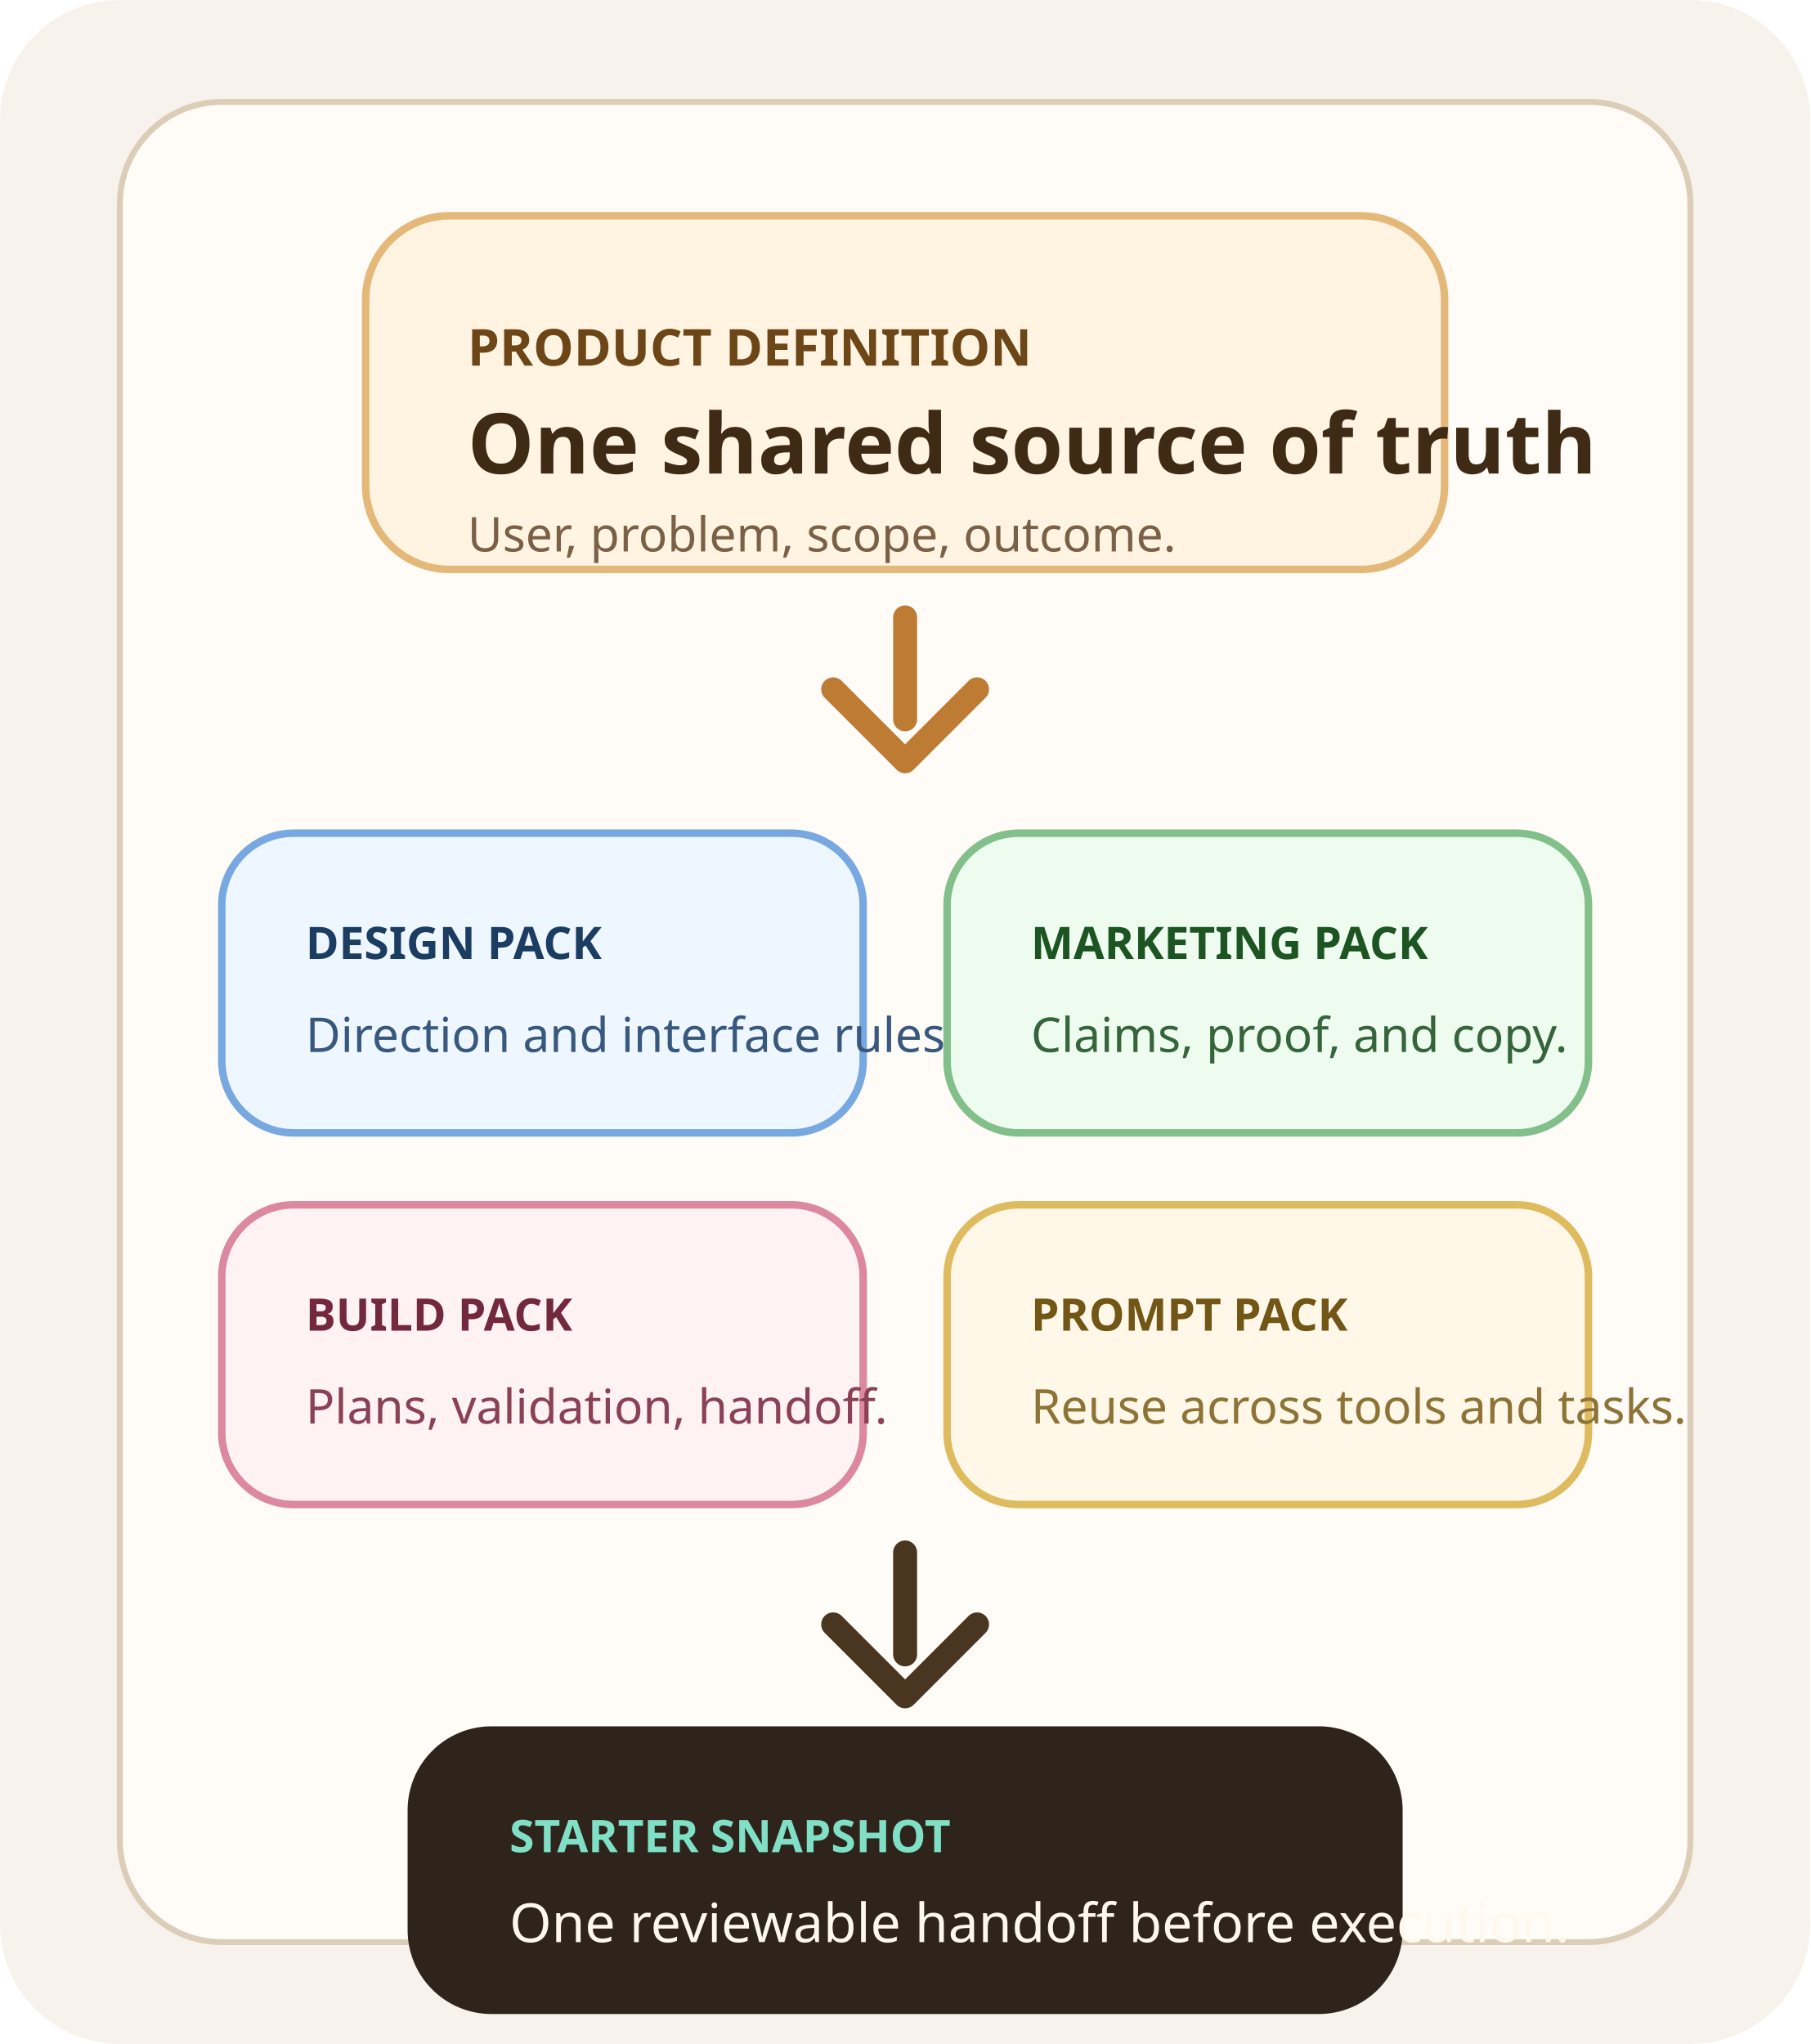
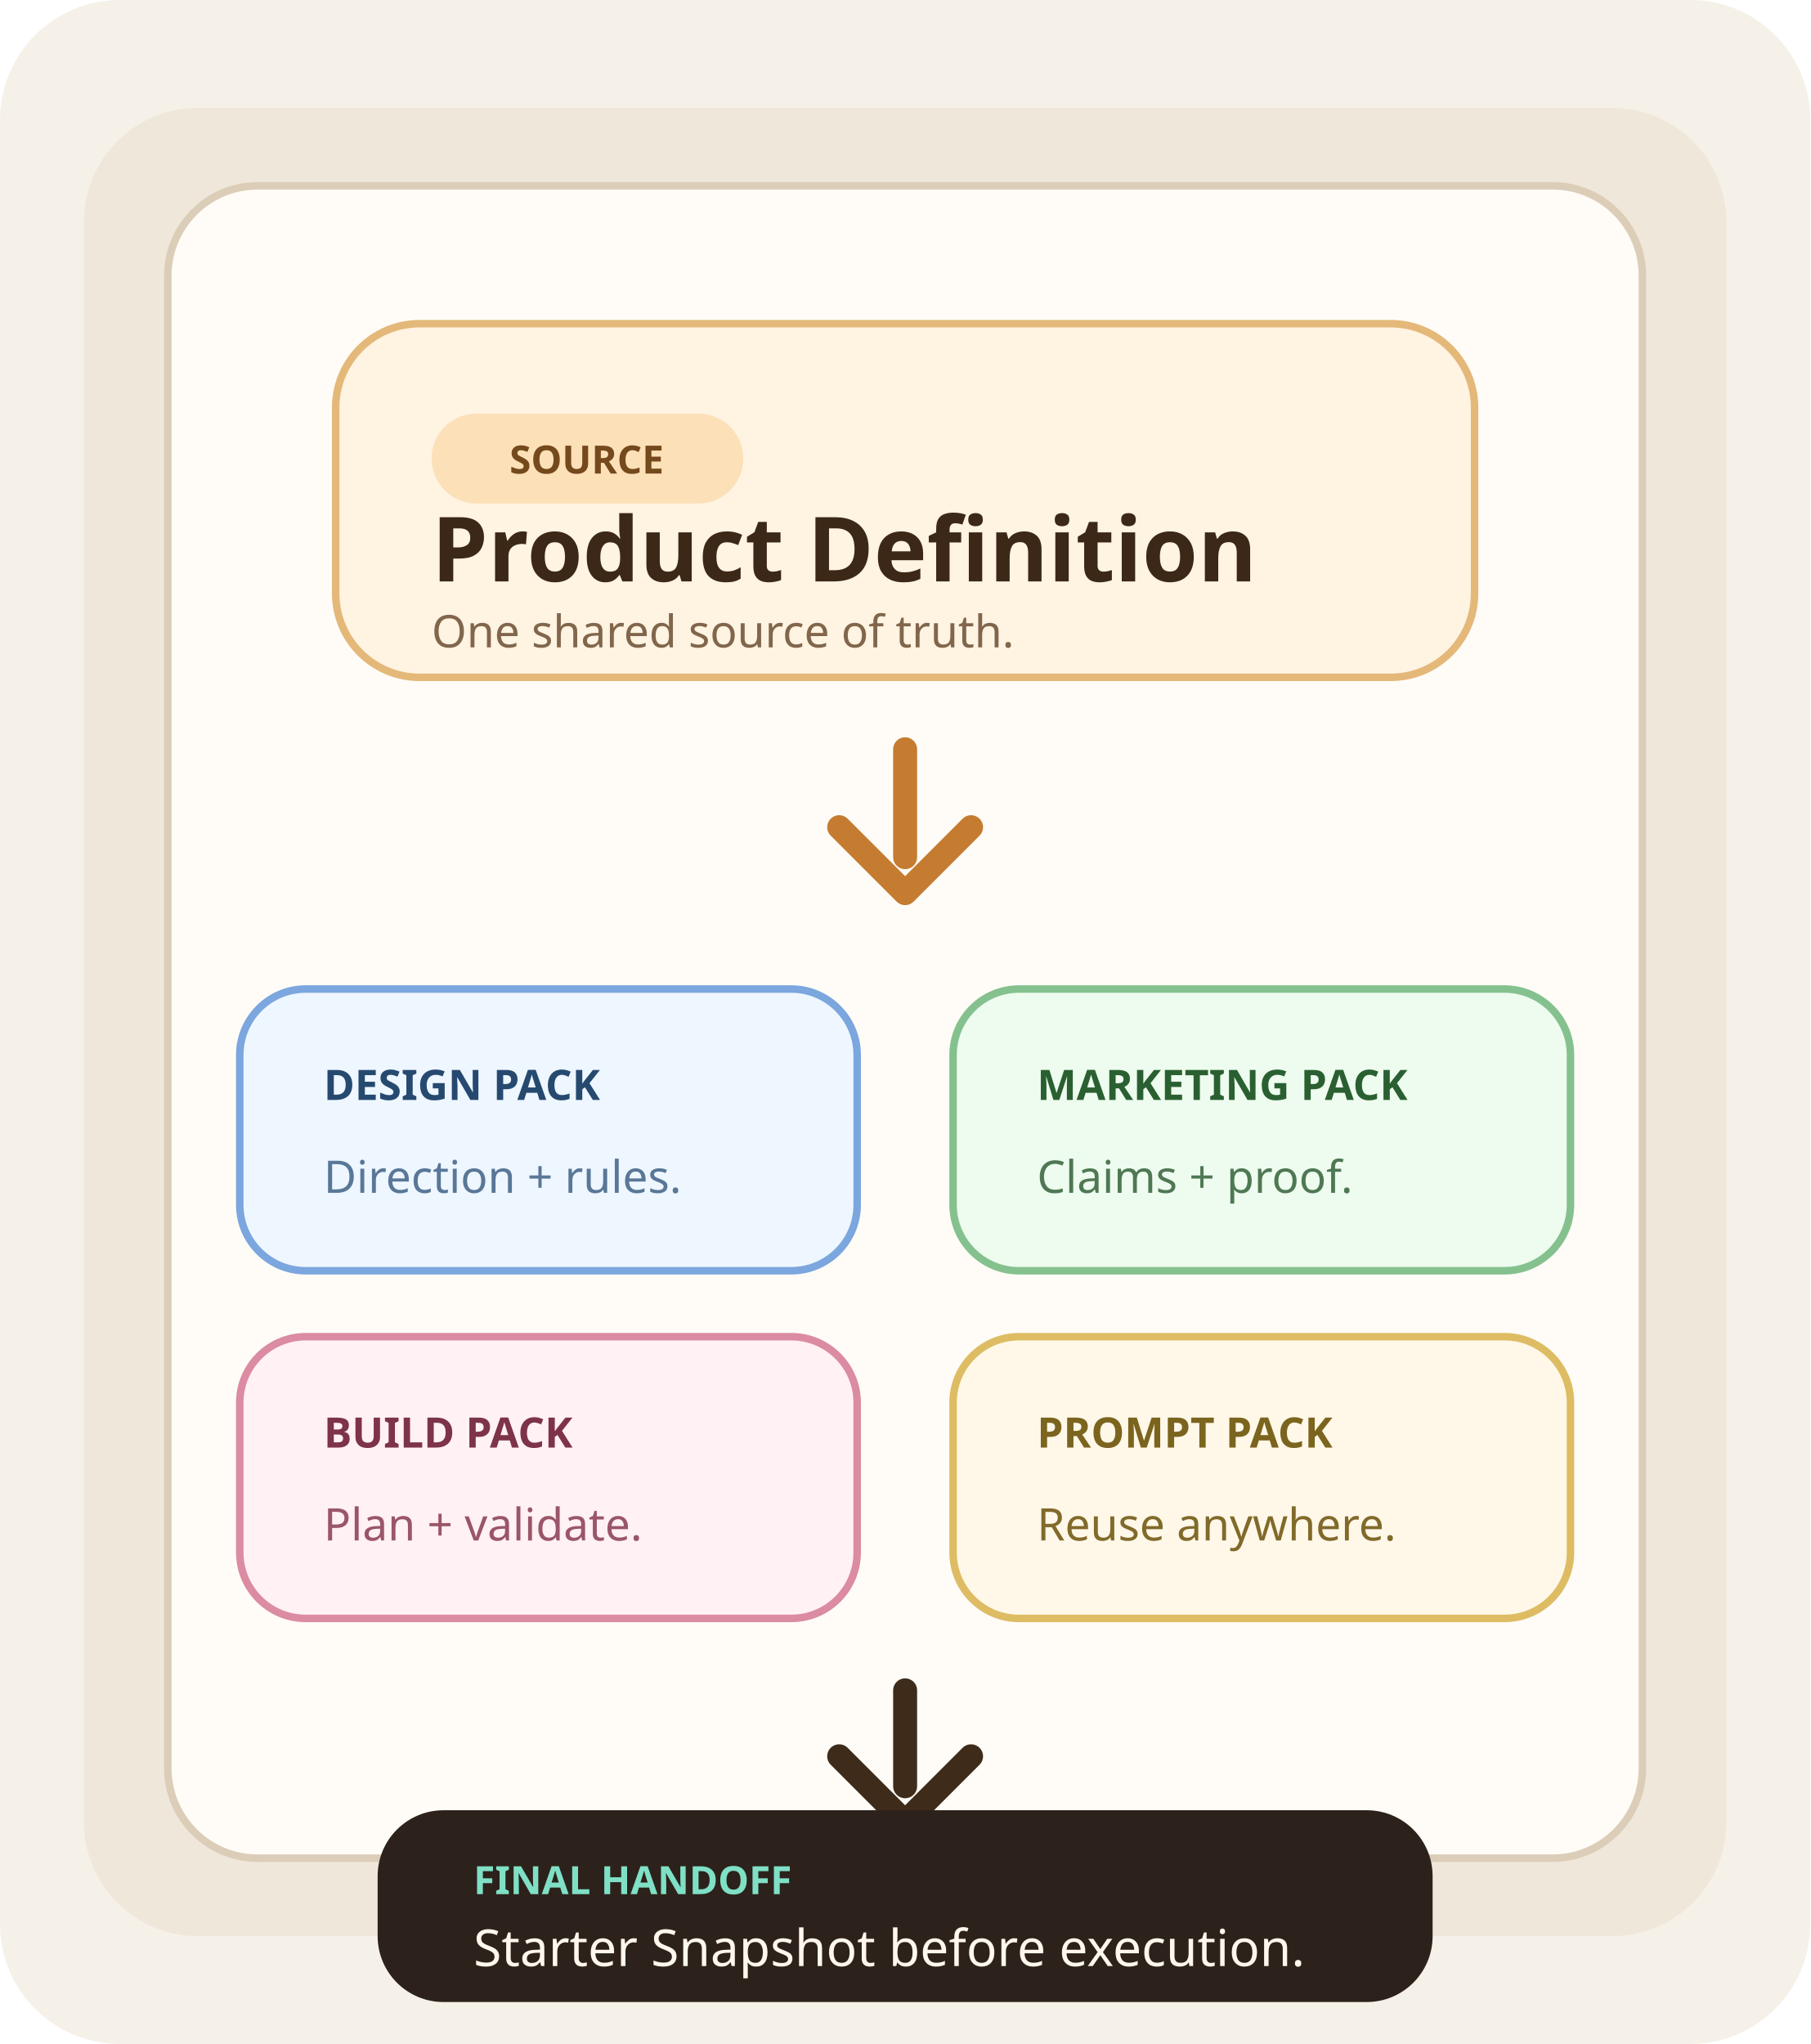
<svg xmlns="http://www.w3.org/2000/svg" width="604" height="682" viewBox="0 0 604 682" fill="none">
-   <rect width="604" height="682" rx="40" fill="#F7F3EC" />
-   <rect x="40" y="34" width="524" height="614" rx="34" fill="#FFFCF7" stroke="#DCCDB8" stroke-width="2" />
-   <rect x="122" y="72" width="360" height="118" rx="28" fill="#FFF3E2" stroke="#E4B879" stroke-width="2.5" />
-   <text x="156" y="122" fill="#6D4617" font-family="ui-sans-serif, system-ui" font-size="17" font-weight="700">PRODUCT DEFINITION</text>
-   <text x="156" y="158" fill="#3F2A15" font-family="ui-sans-serif, system-ui" font-size="28" font-weight="700">One shared source of truth</text>
-   <text x="156" y="184" fill="#7A6047" font-family="ui-sans-serif, system-ui" font-size="16">User, problem, scope, outcome.</text>
-   <path d="M302 206V240" stroke="#BE7B34" stroke-width="8" stroke-linecap="round" />
-   <path d="M278 230L302 254L326 230" fill="none" stroke="#BE7B34" stroke-width="8" stroke-linecap="round" stroke-linejoin="round" />
-   <rect x="74" y="278" width="214" height="100" rx="24" fill="#EEF6FF" stroke="#78A8E0" stroke-width="2.5" />
-   <text x="102" y="320" fill="#1C3D62" font-family="ui-sans-serif, system-ui" font-size="15" font-weight="700">DESIGN PACK</text>
-   <text x="102" y="351" fill="#38597D" font-family="ui-sans-serif, system-ui" font-size="16">Direction and interface rules.</text>
-   <rect x="316" y="278" width="214" height="100" rx="24" fill="#EEFBEF" stroke="#82BF8A" stroke-width="2.5" />
-   <text x="344" y="320" fill="#1C5422" font-family="ui-sans-serif, system-ui" font-size="15" font-weight="700">MARKETING PACK</text>
-   <text x="344" y="351" fill="#36643B" font-family="ui-sans-serif, system-ui" font-size="16">Claims, proof, and copy.</text>
-   <rect x="74" y="402" width="214" height="100" rx="24" fill="#FFF2F5" stroke="#DB88A0" stroke-width="2.5" />
-   <text x="102" y="444" fill="#73293D" font-family="ui-sans-serif, system-ui" font-size="15" font-weight="700">BUILD PACK</text>
-   <text x="102" y="475" fill="#8A4155" font-family="ui-sans-serif, system-ui" font-size="16">Plans, validation, handoff.</text>
-   <rect x="316" y="402" width="214" height="100" rx="24" fill="#FFF8E8" stroke="#DDBB5E" stroke-width="2.5" />
-   <text x="344" y="444" fill="#715616" font-family="ui-sans-serif, system-ui" font-size="15" font-weight="700">PROMPT PACK</text>
-   <text x="344" y="475" fill="#8D7336" font-family="ui-sans-serif, system-ui" font-size="16">Reuse across tools and tasks.</text>
-   <path d="M302 518V552" stroke="#4A3521" stroke-width="8" stroke-linecap="round" />
-   <path d="M278 542L302 566L326 542" fill="none" stroke="#4A3521" stroke-width="8" stroke-linecap="round" stroke-linejoin="round" />
-   <rect x="136" y="576" width="332" height="96" rx="28" fill="#2E241C" />
-   <text x="170" y="618" fill="#7FE0C6" font-family="ui-sans-serif, system-ui" font-size="15" font-weight="700">STARTER SNAPSHOT</text>
-   <text x="170" y="648" fill="#FFF8EE" font-family="ui-sans-serif, system-ui" font-size="18">One reviewable handoff before execution.</text>
+   <rect width="604" height="682" rx="40" fill="#F6F1E8" />
+   <rect x="28" y="36" width="548" height="610" rx="38" fill="#EFE7DA" />
+   <rect x="56" y="62" width="492" height="558" rx="30" fill="#FFFCF7" stroke="#DCCDB8" stroke-width="2.5" />
+   <rect x="112" y="108" width="380" height="118" rx="28" fill="#FFF3E2" stroke="#E4B879" stroke-width="2.5" />
+   <rect x="144" y="138" width="104" height="30" rx="15" fill="#FCE0B8" />
+   <text x="170" y="158" fill="#74491C" font-family="ui-sans-serif, system-ui" font-size="13" font-weight="700">SOURCE</text>
+   <text x="144" y="194" fill="#3C2817" font-family="ui-sans-serif, system-ui" font-size="30" font-weight="700">Product Definition</text>
+   <text x="144" y="216" fill="#81664B" font-family="ui-sans-serif, system-ui" font-size="15">One shared source of truth.</text>
+   <path d="M302 250V286" stroke="#C57C30" stroke-width="8" stroke-linecap="round" />
+   <path d="M280 276L302 298L324 276" fill="none" stroke="#C57C30" stroke-width="8" stroke-linecap="round" stroke-linejoin="round" />
+   <rect x="80" y="330" width="206" height="94" rx="22" fill="#EEF6FF" stroke="#7BA6DE" stroke-width="2.5" />
+   <text x="108" y="367" fill="#26496F" font-family="ui-sans-serif, system-ui" font-size="14" font-weight="700">DESIGN PACK</text>
+   <text x="108" y="398" fill="#597797" font-family="ui-sans-serif, system-ui" font-size="15">Direction + rules.</text>
+   <rect x="318" y="330" width="206" height="94" rx="22" fill="#EEFBEF" stroke="#85C18E" stroke-width="2.5" />
+   <text x="346" y="367" fill="#2A6031" font-family="ui-sans-serif, system-ui" font-size="14" font-weight="700">MARKETING PACK</text>
+   <text x="346" y="398" fill="#4E7853" font-family="ui-sans-serif, system-ui" font-size="15">Claims + proof.</text>
+   <rect x="80" y="446" width="206" height="94" rx="22" fill="#FFF1F4" stroke="#DB8BA2" stroke-width="2.5" />
+   <text x="108" y="483" fill="#7D3348" font-family="ui-sans-serif, system-ui" font-size="14" font-weight="700">BUILD PACK</text>
+   <text x="108" y="514" fill="#9A5668" font-family="ui-sans-serif, system-ui" font-size="15">Plan + validate.</text>
+   <rect x="318" y="446" width="206" height="94" rx="22" fill="#FFF8E8" stroke="#DEBC63" stroke-width="2.5" />
+   <text x="346" y="483" fill="#7B641E" font-family="ui-sans-serif, system-ui" font-size="14" font-weight="700">PROMPT PACK</text>
+   <text x="346" y="514" fill="#816A2A" font-family="ui-sans-serif, system-ui" font-size="15">Reuse anywhere.</text>
+   <path d="M302 564V596" stroke="#3E2B1A" stroke-width="8" stroke-linecap="round" />
+   <path d="M280 586L302 608L324 586" fill="none" stroke="#3E2B1A" stroke-width="8" stroke-linecap="round" stroke-linejoin="round" />
+   <rect x="126" y="604" width="352" height="64" rx="22" fill="#2C221B" />
+   <text x="158" y="632" fill="#7FE0C6" font-family="ui-sans-serif, system-ui" font-size="13" font-weight="700">FINAL HANDOFF</text>
+   <text x="158" y="656" fill="#FFF7ED" font-family="ui-sans-serif, system-ui" font-size="17">Starter Snapshot before execution.</text>
</svg>
